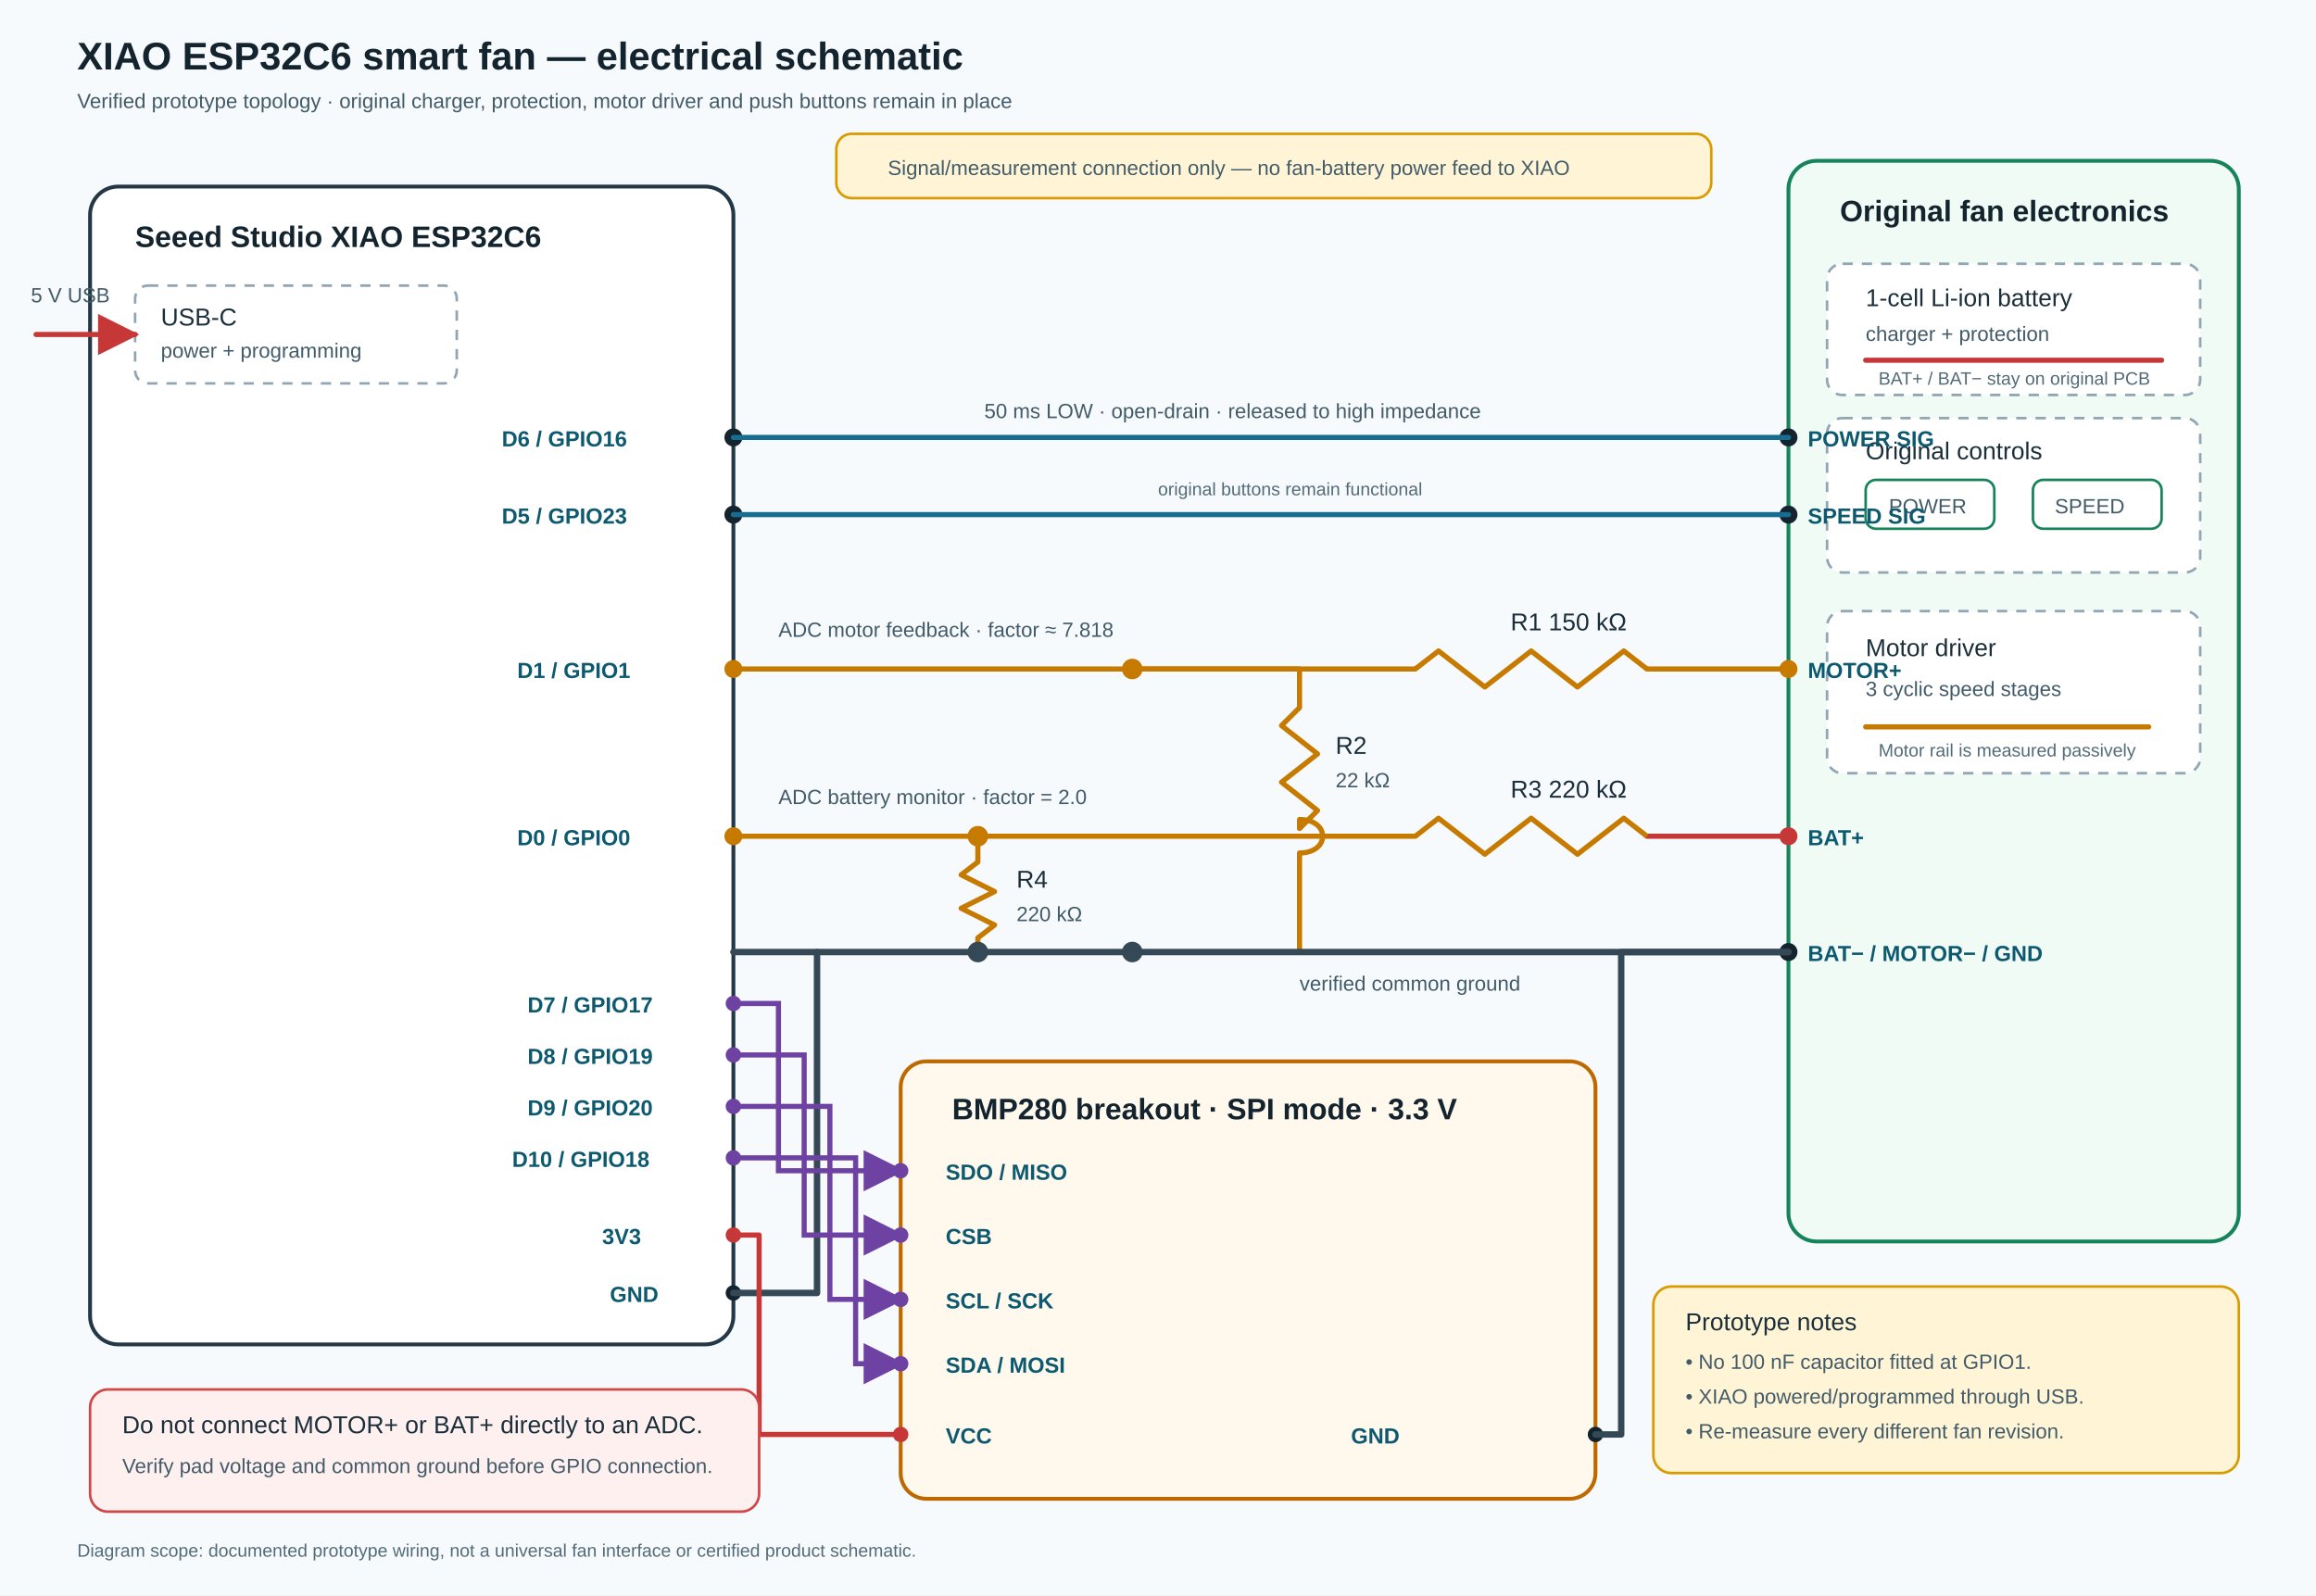
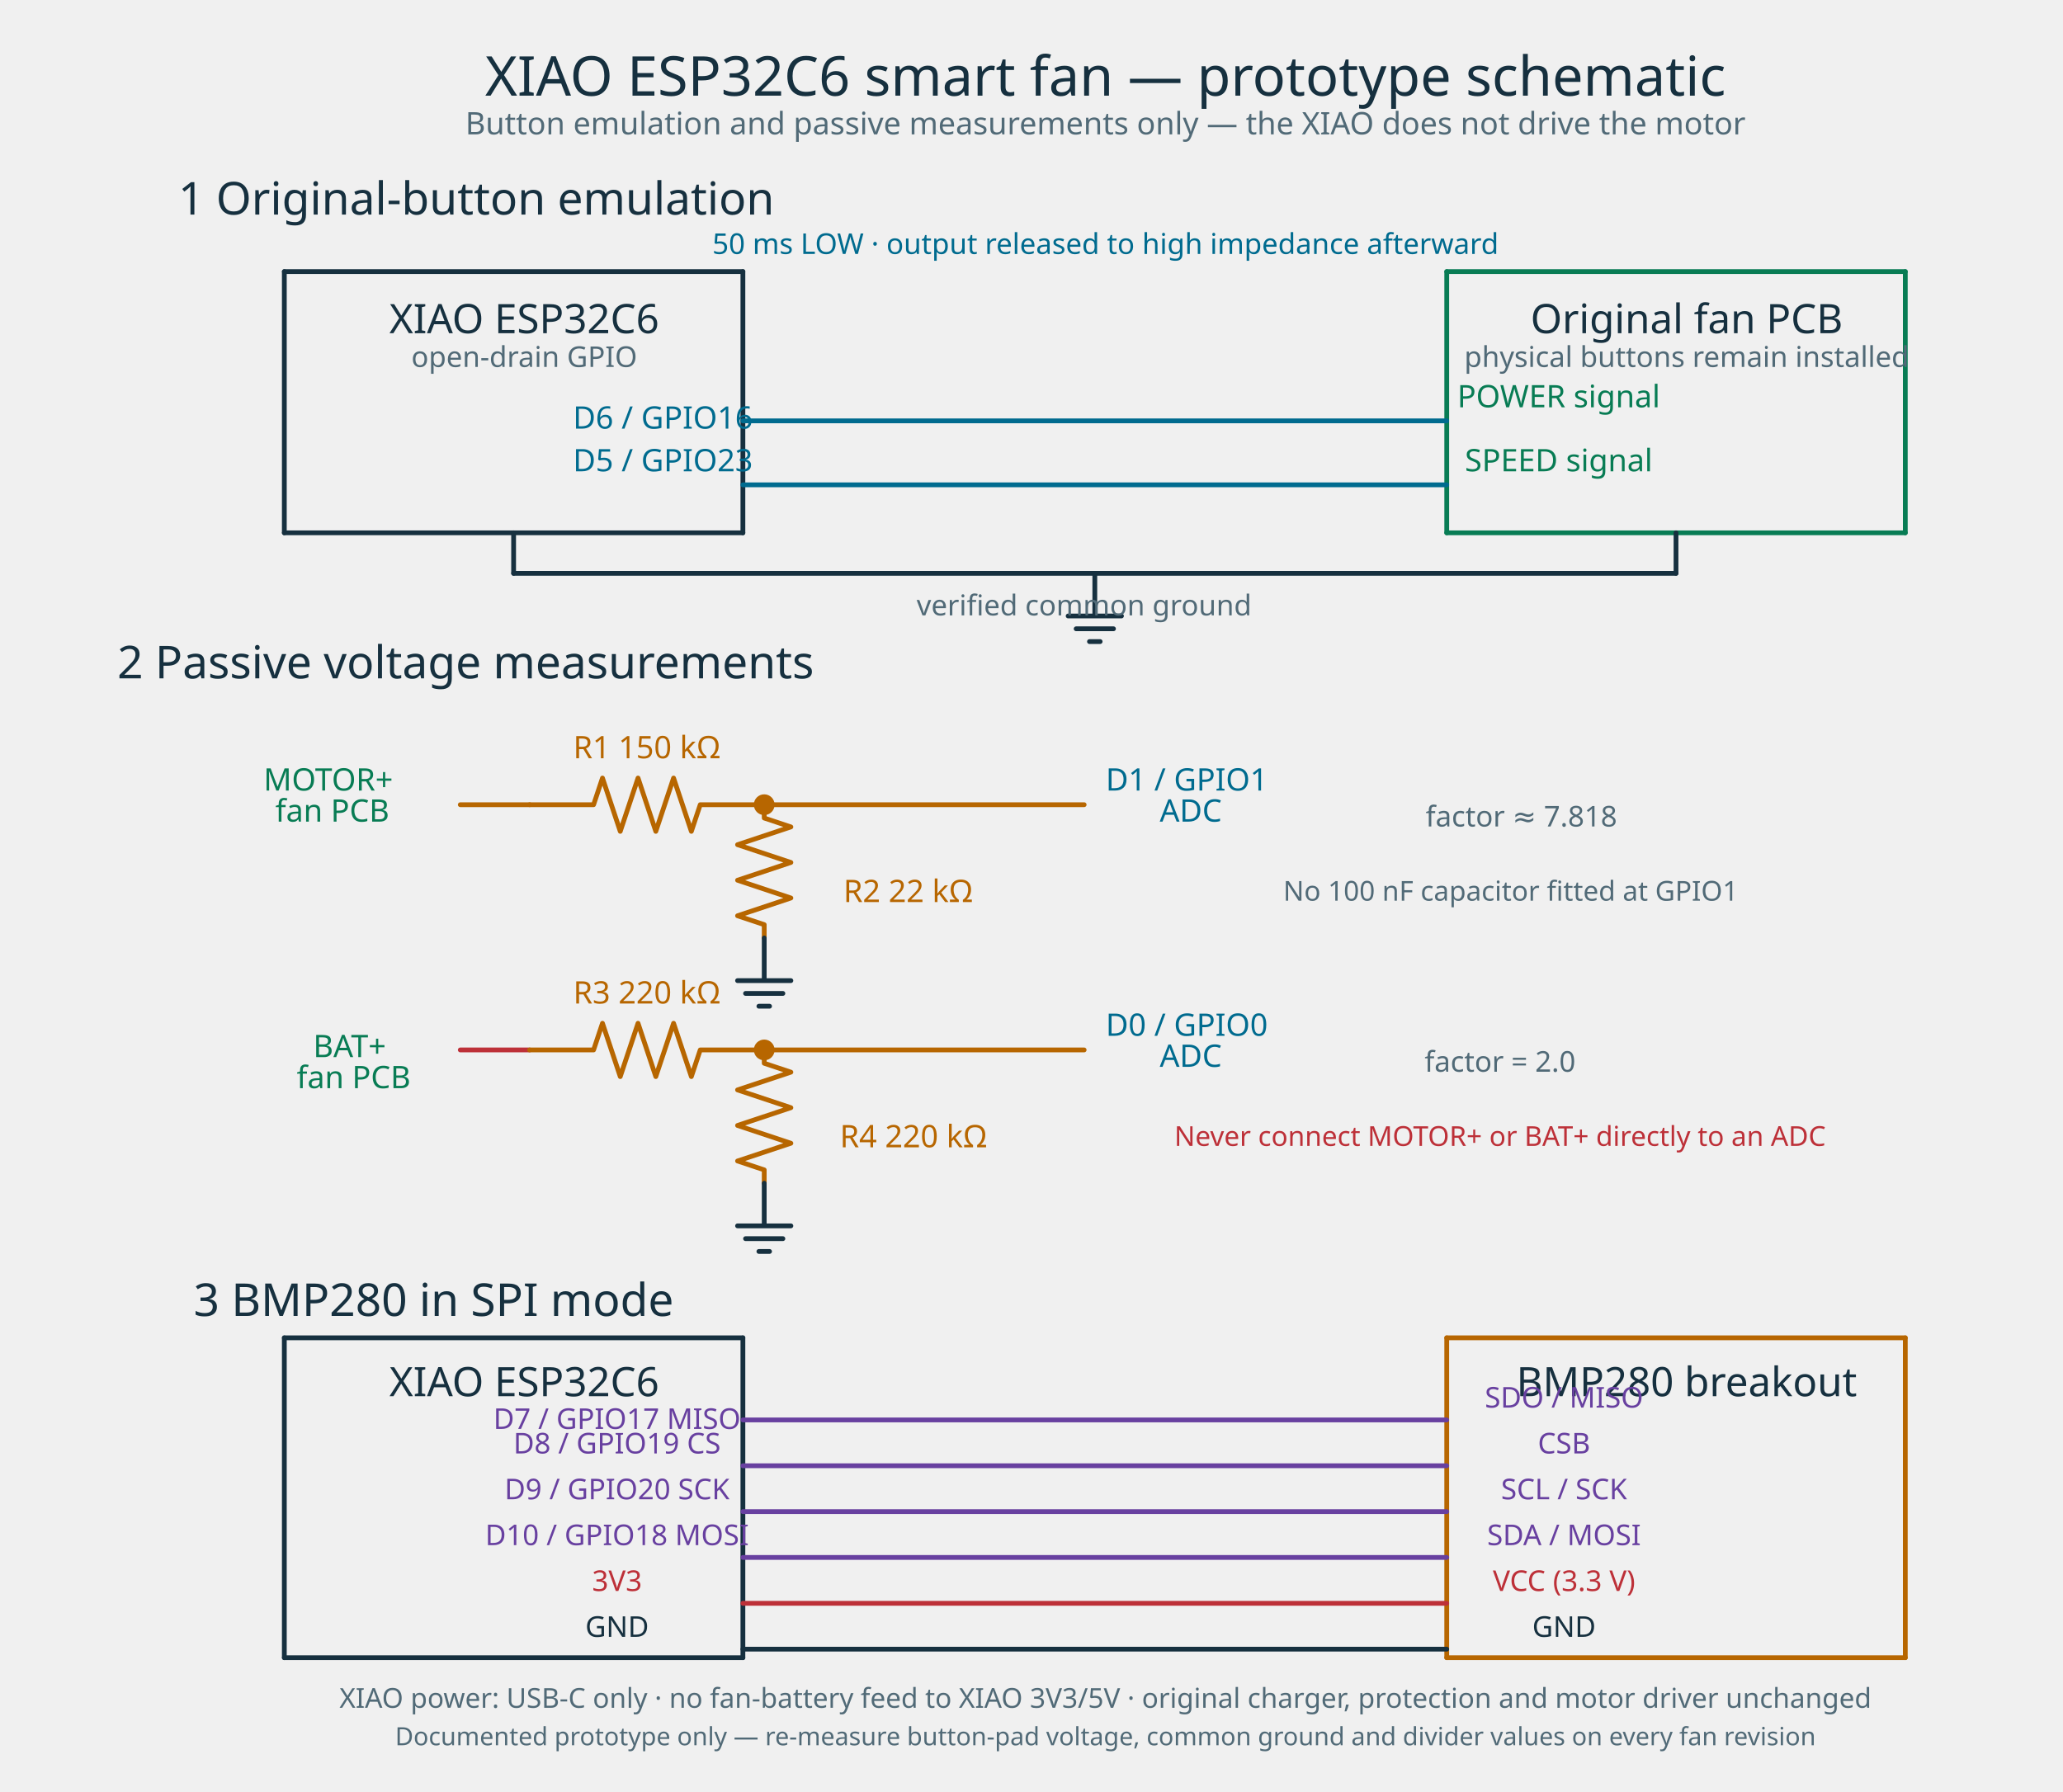
- <svg xmlns="http://www.w3.org/2000/svg" width="1800" height="1240" viewBox="0 0 1800 1240" role="img" aria-labelledby="title desc">
-   <defs>
-     <style>
-       .bg{fill:#f7fafc}.frame{fill:#fff;stroke:#243746;stroke-width:3}.fanbox{fill:#f1fbf6;stroke:#16835b;stroke-width:3}.sensorbox{fill:#fff8ed;stroke:#bd6900;stroke-width:3}.subbox{fill:#fff;stroke:#92a5b2;stroke-width:2;stroke-dasharray:8 7}.title{font:700 30px Arial,sans-serif;fill:#13242f}.head{font:700 23px Arial,sans-serif;fill:#13242f}.label{font:19px Arial,sans-serif;fill:#1b2f3b}.small{font:16px Arial,sans-serif;fill:#425b69}.tiny{font:14px Arial,sans-serif;fill:#526b78}.pin{font:700 17px Arial,sans-serif;fill:#0d5970}.net{fill:none;stroke:#176c91;stroke-width:4;stroke-linecap:round;stroke-linejoin:round}.sense{fill:none;stroke:#c77a00;stroke-width:4;stroke-linecap:round;stroke-linejoin:round}.power{fill:none;stroke:#c63838;stroke-width:4;stroke-linecap:round;stroke-linejoin:round}.ground{fill:none;stroke:#344955;stroke-width:5;stroke-linecap:round;stroke-linejoin:round}.spi{fill:none;stroke:#6e42a3;stroke-width:4;stroke-linecap:round}.boundary{fill:none;stroke:#d26723;stroke-width:3;stroke-dasharray:10 8}.node{fill:#13242f}.senseNode{fill:#c77a00}.gndfill{fill:#344955}.note{fill:#fff5d6;stroke:#d99b00;stroke-width:2}.danger{fill:#fff0f0;stroke:#cf4848;stroke-width:2}.white{fill:#fff}.r{fill:none;stroke:#c77a00;stroke-width:4;stroke-linejoin:round}.btn{fill:#fff;stroke:#16835b;stroke-width:2}.muted{fill:#6a7e89}
-     </style>
-     <marker id="arrowRed" viewBox="0 0 10 10" refX="9" refY="5" markerWidth="8" markerHeight="8" orient="auto-start-reverse">
-       <path d="M0 0L10 5L0 10Z" fill="#c63838" />
-     </marker>
-     <marker id="arrowPurple" viewBox="0 0 10 10" refX="9" refY="5" markerWidth="8" markerHeight="8" orient="auto-start-reverse">
-       <path d="M0 0L10 5L0 10Z" fill="#6e42a3" />
-     </marker>
-   </defs>
-   <rect width="1800" height="1240" class="bg" />
-   <text x="60" y="54" class="title">XIAO ESP32C6 smart fan — electrical schematic</text>
-   <text x="60" y="84" class="small">Verified prototype topology · original charger, protection, motor driver and push buttons remain in place</text>
-   <rect x="70" y="145" width="500" height="900" rx="22" class="frame" />
-   <text x="105" y="192" class="head">Seeed Studio XIAO ESP32C6</text>
-   <rect x="105" y="222" width="250" height="76" rx="10" class="subbox" />
-   <text x="125" y="253" class="label">USB-C</text>
-   <text x="125" y="278" class="small">power + programming</text>
-   <path d="M28 260H105" class="power" marker-end="url(#arrowRed)" />
-   <text x="24" y="235" class="small">5 V USB</text>
-   <text x="390" y="347" class="pin">D6 / GPIO16</text>
-   <circle cx="570" cy="340" r="7" class="node" />
-   <text x="390" y="407" class="pin">D5 / GPIO23</text>
-   <circle cx="570" cy="400" r="7" class="node" />
-   <text x="402" y="527" class="pin">D1 / GPIO1</text>
-   <circle cx="570" cy="520" r="7" class="senseNode" />
-   <text x="402" y="657" class="pin">D0 / GPIO0</text>
-   <circle cx="570" cy="650" r="7" class="senseNode" />
-   <text x="410" y="787" class="pin">D7 / GPIO17</text>
-   <text x="410" y="827" class="pin">D8 / GPIO19</text>
-   <text x="410" y="867" class="pin">D9 / GPIO20</text>
-   <text x="398" y="907" class="pin">D10 / GPIO18</text>
-   <text x="468" y="967" class="pin">3V3</text>
-   <text x="474" y="1012" class="pin">GND</text>
-   <circle cx="570" cy="780" r="6" fill="#6e42a3" />
-   <circle cx="570" cy="820" r="6" fill="#6e42a3" />
-   <circle cx="570" cy="860" r="6" fill="#6e42a3" />
-   <circle cx="570" cy="900" r="6" fill="#6e42a3" />
-   <circle cx="570" cy="960" r="6" fill="#c63838" />
-   <circle cx="570" cy="1005" r="6" class="node" />
-   <rect x="1390" y="125" width="350" height="840" rx="22" class="fanbox" />
-   <text x="1430" y="172" class="head">Original fan electronics</text>
-   <rect x="1420" y="205" width="290" height="102" rx="12" class="subbox" />
-   <text x="1450" y="238" class="label">1-cell Li-ion battery</text>
-   <text x="1450" y="265" class="small">charger + protection</text>
-   <path d="M1450 280H1680" class="power" />
-   <text x="1460" y="299" class="tiny">BAT+ / BAT− stay on original PCB</text>
-   <rect x="1420" y="325" width="290" height="120" rx="12" class="subbox" />
-   <text x="1450" y="357" class="label">Original controls</text>
-   <rect x="1450" y="373" width="100" height="38" rx="8" class="btn" />
-   <text x="1468" y="399" class="small">POWER</text>
-   <rect x="1580" y="373" width="100" height="38" rx="8" class="btn" />
-   <text x="1597" y="399" class="small">SPEED</text>
-   <rect x="1420" y="475" width="290" height="126" rx="12" class="subbox" />
-   <text x="1450" y="510" class="label">Motor driver</text>
-   <text x="1450" y="541" class="small">3 cyclic speed stages</text>
-   <path d="M1450 565H1670" class="sense" />
-   <text x="1460" y="588" class="tiny">Motor rail is measured passively</text>
-   <text x="1405" y="347" class="pin">POWER SIG</text>
-   <circle cx="1390" cy="340" r="7" class="node" />
-   <text x="1405" y="407" class="pin">SPEED SIG</text>
-   <circle cx="1390" cy="400" r="7" class="node" />
-   <text x="1405" y="527" class="pin">MOTOR+</text>
-   <circle cx="1390" cy="520" r="7" class="senseNode" />
-   <text x="1405" y="657" class="pin">BAT+</text>
-   <circle cx="1390" cy="650" r="7" fill="#c63838" />
-   <text x="1405" y="747" class="pin">BAT− / MOTOR− / GND</text>
-   <circle cx="1390" cy="740" r="7" class="node" />
-   <path d="M570 340H1390" class="net" />
-   <path d="M570 400H1390" class="net" />
-   <text x="765" y="325" class="small">50 ms LOW · open-drain · released to high impedance</text>
-   <text x="900" y="385" class="tiny">original buttons remain functional</text>
-   <path d="M1390 520H1280" class="sense" />
-   <path d="M1280 520l-18-14-36 28-36-28-36 28-36-28-18 14" class="r" />
-   <path d="M1100 520H570" class="sense" />
-   <text x="1174" y="490" class="label">R1 150 kΩ</text>
-   <circle cx="880" cy="520" r="8" class="senseNode" />
-   <path d="M880 520H1010V550" class="sense" />
-   <path d="M1010 550l-14 14 28 22-28 22 28 22-14 14" class="r" />
-   <path d="M1010 644V637C1034 637 1034 663 1010 663V740" class="sense" />
-   <text x="1038" y="586" class="label">R2</text>
-   <text x="1038" y="612" class="small">22 kΩ</text>
-   <text x="605" y="495" class="small">ADC motor feedback · factor ≈ 7.818</text>
-   <path d="M1390 650H1280" class="power" />
-   <path d="M1280 650l-18-14-36 28-36-28-36 28-36-28-18 14" class="r" />
-   <path d="M1100 650H570" class="sense" />
-   <text x="1174" y="620" class="label">R3 220 kΩ</text>
-   <circle cx="760" cy="650" r="8" class="senseNode" />
-   <path d="M760 650V670" class="sense" />
-   <path d="M760 670l-13 10 26 13-26 13 26 13-13 10" class="r" />
-   <path d="M760 729V740" class="sense" />
-   <text x="790" y="690" class="label">R4</text>
-   <text x="790" y="716" class="small">220 kΩ</text>
-   <text x="605" y="625" class="small">ADC battery monitor · factor = 2.0</text>
-   <path d="M570 740H1390" class="ground" />
-   <circle cx="760" cy="740" r="8" class="gndfill" />
-   <circle cx="880" cy="740" r="8" class="gndfill" />
-   <text x="1010" y="770" class="small">verified common ground</text>
-   <path d="M570 1005H635V740" class="ground" />
-   <rect x="700" y="825" width="540" height="340" rx="20" class="sensorbox" />
-   <text x="740" y="870" class="head">BMP280 breakout · SPI mode · 3.3 V</text>
-   <text x="735" y="917" class="pin">SDO / MISO</text>
-   <text x="735" y="967" class="pin">CSB</text>
-   <text x="735" y="1017" class="pin">SCL / SCK</text>
-   <text x="735" y="1067" class="pin">SDA / MOSI</text>
-   <text x="735" y="1122" class="pin">VCC</text>
-   <text x="1050" y="1122" class="pin">GND</text>
-   <circle cx="700" cy="910" r="6" fill="#6e42a3" />
-   <circle cx="700" cy="960" r="6" fill="#6e42a3" />
-   <circle cx="700" cy="1010" r="6" fill="#6e42a3" />
-   <circle cx="700" cy="1060" r="6" fill="#6e42a3" />
-   <circle cx="700" cy="1115" r="6" fill="#c63838" />
-   <circle cx="1240" cy="1115" r="6" class="node" />
-   <path d="M570 780H605V910H700" class="spi" marker-end="url(#arrowPurple)" />
-   <path d="M570 820H625V960H700" class="spi" marker-end="url(#arrowPurple)" />
-   <path d="M570 860H645V1010H700" class="spi" marker-end="url(#arrowPurple)" />
-   <path d="M570 900H665V1060H700" class="spi" marker-end="url(#arrowPurple)" />
-   <path d="M570 960H590V1115H700" class="power" />
-   <path d="M1240 1115H1260V740H1390" class="ground" />
-   <rect x="650" y="104" width="680" height="50" rx="12" class="note" />
-   <text x="690" y="136" class="small">Signal/measurement connection only — no fan-battery power feed to XIAO</text>
-   <rect x="1285" y="1000" width="455" height="145" rx="14" class="note" />
-   <text x="1310" y="1034" class="label">Prototype notes</text>
-   <text x="1310" y="1064" class="small">• No 100 nF capacitor fitted at GPIO1.</text>
-   <text x="1310" y="1091" class="small">• XIAO powered/programmed through USB.</text>
-   <text x="1310" y="1118" class="small">• Re-measure every different fan revision.</text>
-   <rect x="70" y="1080" width="520" height="95" rx="14" class="danger" />
-   <text x="95" y="1114" class="label">Do not connect MOTOR+ or BAT+ directly to an ADC.</text>
-   <text x="95" y="1145" class="small">Verify pad voltage and common ground before GPIO connection.</text>
-   <text x="60" y="1210" class="tiny">Diagram scope: documented prototype wiring, not a universal fan interface or certified product schematic.</text>
+ <svg xmlns="http://www.w3.org/2000/svg" xml:lang="en" height="749.989pt" width="863.561pt" viewBox="-87.771 -705.188 863.561 749.989" style="background-color:white;">
+   <path d="M 31.248,-482.112 L 127.224,-482.112 L 223.2,-482.112" style="stroke:#16303f;fill:none;stroke-width:2.0;stroke-dasharray:-;stroke-linecap:round;stroke-linejoin:round;" />
+   <path d="M 223.2,-482.112 L 223.2,-536.796 L 223.2,-591.48" style="stroke:#16303f;fill:none;stroke-width:2.0;stroke-dasharray:-;stroke-linecap:round;stroke-linejoin:round;" />
+   <path d="M 223.2,-591.48 L 127.224,-591.48 L 31.248,-591.48" style="stroke:#16303f;fill:none;stroke-width:2.0;stroke-dasharray:-;stroke-linecap:round;stroke-linejoin:round;" />
+   <path d="M 31.248,-591.48 L 31.248,-536.796 L 31.248,-482.112" style="stroke:#16303f;fill:none;stroke-width:2.0;stroke-dasharray:-;stroke-linecap:round;stroke-linejoin:round;" />
+   <path d="M 517.824,-482.112 L 613.8,-482.112 L 709.776,-482.112" style="stroke:#087c54;fill:none;stroke-width:2.0;stroke-dasharray:-;stroke-linecap:round;stroke-linejoin:round;" />
+   <path d="M 709.776,-482.112 L 709.776,-536.796 L 709.776,-591.48" style="stroke:#087c54;fill:none;stroke-width:2.0;stroke-dasharray:-;stroke-linecap:round;stroke-linejoin:round;" />
+   <path d="M 709.776,-591.48 L 613.8,-591.48 L 517.824,-591.48" style="stroke:#087c54;fill:none;stroke-width:2.0;stroke-dasharray:-;stroke-linecap:round;stroke-linejoin:round;" />
+   <path d="M 517.824,-591.48 L 517.824,-536.796 L 517.824,-482.112" style="stroke:#087c54;fill:none;stroke-width:2.0;stroke-dasharray:-;stroke-linecap:round;stroke-linejoin:round;" />
+   <path d="M 223.2,-528.984 L 370.512,-528.984 L 517.824,-528.984" style="stroke:#006b8f;fill:none;stroke-width:2.0;stroke-dasharray:-;stroke-linecap:round;stroke-linejoin:round;" />
+   <path d="M 223.2,-502.2 L 370.512,-502.2 L 517.824,-502.2" style="stroke:#006b8f;fill:none;stroke-width:2.0;stroke-dasharray:-;stroke-linecap:round;stroke-linejoin:round;" />
+   <path d="M 127.224,-482.112 L 127.224,-473.63 L 127.224,-465.149" style="stroke:#16303f;fill:none;stroke-width:2.0;stroke-dasharray:-;stroke-linecap:round;stroke-linejoin:round;" />
+   <path d="M 127.224,-465.149 L 370.512,-465.149 L 613.8,-465.149" style="stroke:#16303f;fill:none;stroke-width:2.0;stroke-dasharray:-;stroke-linecap:round;stroke-linejoin:round;" />
+   <path d="M 613.8,-465.149 L 613.8,-473.63 L 613.8,-482.112" style="stroke:#16303f;fill:none;stroke-width:2.0;stroke-dasharray:-;stroke-linecap:round;stroke-linejoin:round;" />
+   <path d="M 370.512,-465.149 L 370.512,-447.293 L 359.352,-447.293 L 381.672,-447.293 M 362.7,-441.936 L 378.324,-441.936 M 368.28,-436.579 L 372.744,-436.579" style="stroke:#16303f;fill:none;stroke-width:2.0;stroke-dasharray:-;stroke-linecap:round;stroke-linejoin:round;" />
+   <path d="M 104.904,-368.28 L 119.412,-368.28 L 133.92,-368.28" style="stroke:#b76600;fill:none;stroke-width:2.0;stroke-dasharray:-;stroke-linecap:round;stroke-linejoin:round;" />
+   <path d="M 133.92,-368.28 L 160.704,-368.28 L 164.424,-379.44 L 171.864,-357.12 L 179.304,-379.44 L 186.744,-357.12 L 194.184,-379.44 L 201.624,-357.12 L 205.344,-368.28 L 232.128,-368.28" style="stroke:#b76600;fill:none;stroke-width:2.0;stroke-dasharray:-;stroke-linecap:round;stroke-linejoin:round;" />
+   <path d="M 232.128,-368.28 L 299.088,-368.28 L 366.048,-368.28" style="stroke:#b76600;fill:none;stroke-width:2.0;stroke-dasharray:-;stroke-linecap:round;stroke-linejoin:round;" />
+   <path d="M 232.128,-368.28 L 232.128,-362.7 L 243.288,-358.98 L 220.968,-351.54 L 243.288,-344.1 L 220.968,-336.66 L 243.288,-329.22 L 220.968,-321.78 L 232.128,-318.06 L 232.128,-312.48" style="stroke:#b76600;fill:none;stroke-width:2.0;stroke-dasharray:-;stroke-linecap:round;stroke-linejoin:round;" />
+   <path d="M 232.128,-312.48 L 232.128,-294.624 L 220.968,-294.624 L 243.288,-294.624 M 224.316,-289.267 L 239.94,-289.267 M 229.896,-283.91 L 234.36,-283.91" style="stroke:#16303f;fill:none;stroke-width:2.0;stroke-dasharray:-;stroke-linecap:round;stroke-linejoin:round;" />
+   <path d="M 104.904,-265.608 L 119.412,-265.608 L 133.92,-265.608" style="stroke:#bd3038;fill:none;stroke-width:2.0;stroke-dasharray:-;stroke-linecap:round;stroke-linejoin:round;" />
+   <path d="M 133.92,-265.608 L 160.704,-265.608 L 164.424,-276.768 L 171.864,-254.448 L 179.304,-276.768 L 186.744,-254.448 L 194.184,-276.768 L 201.624,-254.448 L 205.344,-265.608 L 232.128,-265.608" style="stroke:#b76600;fill:none;stroke-width:2.0;stroke-dasharray:-;stroke-linecap:round;stroke-linejoin:round;" />
+   <path d="M 232.128,-265.608 L 299.088,-265.608 L 366.048,-265.608" style="stroke:#b76600;fill:none;stroke-width:2.0;stroke-dasharray:-;stroke-linecap:round;stroke-linejoin:round;" />
+   <path d="M 232.128,-265.608 L 232.128,-260.028 L 243.288,-256.308 L 220.968,-248.868 L 243.288,-241.428 L 220.968,-233.988 L 243.288,-226.548 L 220.968,-219.108 L 232.128,-215.388 L 232.128,-209.808" style="stroke:#b76600;fill:none;stroke-width:2.0;stroke-dasharray:-;stroke-linecap:round;stroke-linejoin:round;" />
+   <path d="M 232.128,-209.808 L 232.128,-191.952 L 220.968,-191.952 L 243.288,-191.952 M 224.316,-186.595 L 239.94,-186.595 M 229.896,-181.238 L 234.36,-181.238" style="stroke:#16303f;fill:none;stroke-width:2.0;stroke-dasharray:-;stroke-linecap:round;stroke-linejoin:round;" />
+   <path d="M 31.248,-11.16 L 127.224,-11.16 L 223.2,-11.16" style="stroke:#16303f;fill:none;stroke-width:2.0;stroke-dasharray:-;stroke-linecap:round;stroke-linejoin:round;" />
+   <path d="M 223.2,-11.16 L 223.2,-78.12 L 223.2,-145.08" style="stroke:#16303f;fill:none;stroke-width:2.0;stroke-dasharray:-;stroke-linecap:round;stroke-linejoin:round;" />
+   <path d="M 223.2,-145.08 L 127.224,-145.08 L 31.248,-145.08" style="stroke:#16303f;fill:none;stroke-width:2.0;stroke-dasharray:-;stroke-linecap:round;stroke-linejoin:round;" />
+   <path d="M 31.248,-145.08 L 31.248,-78.12 L 31.248,-11.16" style="stroke:#16303f;fill:none;stroke-width:2.0;stroke-dasharray:-;stroke-linecap:round;stroke-linejoin:round;" />
+   <path d="M 517.824,-11.16 L 613.8,-11.16 L 709.776,-11.16" style="stroke:#b76600;fill:none;stroke-width:2.0;stroke-dasharray:-;stroke-linecap:round;stroke-linejoin:round;" />
+   <path d="M 709.776,-11.16 L 709.776,-78.12 L 709.776,-145.08" style="stroke:#b76600;fill:none;stroke-width:2.0;stroke-dasharray:-;stroke-linecap:round;stroke-linejoin:round;" />
+   <path d="M 709.776,-145.08 L 613.8,-145.08 L 517.824,-145.08" style="stroke:#b76600;fill:none;stroke-width:2.0;stroke-dasharray:-;stroke-linecap:round;stroke-linejoin:round;" />
+   <path d="M 517.824,-145.08 L 517.824,-78.12 L 517.824,-11.16" style="stroke:#b76600;fill:none;stroke-width:2.0;stroke-dasharray:-;stroke-linecap:round;stroke-linejoin:round;" />
+   <path d="M 223.2,-110.707 L 370.512,-110.707 L 517.824,-110.707" style="stroke:#6840a0;fill:none;stroke-width:2.0;stroke-dasharray:-;stroke-linecap:round;stroke-linejoin:round;" />
+   <path d="M 223.2,-91.512 L 370.512,-91.512 L 517.824,-91.512" style="stroke:#6840a0;fill:none;stroke-width:2.0;stroke-dasharray:-;stroke-linecap:round;stroke-linejoin:round;" />
+   <path d="M 223.2,-72.317 L 370.512,-72.317 L 517.824,-72.317" style="stroke:#6840a0;fill:none;stroke-width:2.0;stroke-dasharray:-;stroke-linecap:round;stroke-linejoin:round;" />
+   <path d="M 223.2,-53.122 L 370.512,-53.122 L 517.824,-53.122" style="stroke:#6840a0;fill:none;stroke-width:2.0;stroke-dasharray:-;stroke-linecap:round;stroke-linejoin:round;" />
+   <path d="M 223.2,-33.926 L 370.512,-33.926 L 517.824,-33.926" style="stroke:#bd3038;fill:none;stroke-width:2.0;stroke-dasharray:-;stroke-linecap:round;stroke-linejoin:round;" />
+   <path d="M 223.2,-14.731 L 370.512,-14.731 L 517.824,-14.731" style="stroke:#16303f;fill:none;stroke-width:2.0;stroke-dasharray:-;stroke-linecap:round;stroke-linejoin:round;" />
+   <text x="374.976" y="-697.064" dominant-baseline="central" fill="#16303f" font-size="23" font-family="sans" text-anchor="middle">
+     <tspan x="374.976" dy="23">XIAO ESP32C6 smart fan — prototype schematic</tspan>
+   </text>
+   <text x="374.976" y="-666.976" dominant-baseline="central" fill="#516a77" font-size="13" font-family="sans" text-anchor="middle">
+     <tspan x="374.976" dy="13">Button emulation and passive measurements only — the XIAO does not drive the motor</tspan>
+   </text>
+   <text x="111.6" y="-641.728" dominant-baseline="central" fill="#16303f" font-size="19" font-family="sans" text-anchor="middle">
+     <tspan x="111.6" dy="19">1  Original-button emulation</tspan>
+   </text>
+   <text x="131.688" y="-589.285" dominant-baseline="central" fill="#16303f" font-size="17" font-family="sans" text-anchor="middle">
+     <tspan x="131.688" dy="17">XIAO ESP32C6</tspan>
+   </text>
+   <text x="131.688" y="-568.214" dominant-baseline="central" fill="#516a77" font-size="12" font-family="sans" text-anchor="middle">
+     <tspan x="131.688" dy="12">open-drain GPIO</tspan>
+   </text>
+   <text x="618.264" y="-589.285" dominant-baseline="central" fill="#16303f" font-size="17" font-family="sans" text-anchor="middle">
+     <tspan x="618.264" dy="17">Original fan PCB</tspan>
+   </text>
+   <text x="618.264" y="-568.214" dominant-baseline="central" fill="#516a77" font-size="12" font-family="sans" text-anchor="middle">
+     <tspan x="618.264" dy="12">physical buttons remain installed</tspan>
+   </text>
+   <text x="189.72" y="-543.77" dominant-baseline="central" fill="#006b8f" font-size="13" font-family="sans" text-anchor="middle">
+     <tspan x="189.72" dy="13">D6 / GPIO16</tspan>
+   </text>
+   <text x="564.696" y="-552.698" dominant-baseline="central" fill="#087c54" font-size="13" font-family="sans" text-anchor="middle">
+     <tspan x="564.696" dy="13">POWER signal</tspan>
+   </text>
+   <text x="189.72" y="-525.914" dominant-baseline="central" fill="#006b8f" font-size="13" font-family="sans" text-anchor="middle">
+     <tspan x="189.72" dy="13">D5 / GPIO23</tspan>
+   </text>
+   <text x="564.696" y="-525.914" dominant-baseline="central" fill="#087c54" font-size="13" font-family="sans" text-anchor="middle">
+     <tspan x="564.696" dy="13">SPEED signal</tspan>
+   </text>
+   <text x="374.976" y="-615.533" dominant-baseline="central" fill="#006b8f" font-size="12" font-family="sans" text-anchor="middle">
+     <tspan x="374.976" dy="12">50 ms LOW · output released to high impedance afterward</tspan>
+   </text>
+   <text x="366.048" y="-464.203" dominant-baseline="central" fill="#516a77" font-size="12" font-family="sans" text-anchor="middle">
+     <tspan x="366.048" dy="12">verified common ground</tspan>
+   </text>
+   <text x="107.136" y="-447.544" dominant-baseline="central" fill="#16303f" font-size="19" font-family="sans" text-anchor="middle">
+     <tspan x="107.136" dy="19">2  Passive voltage measurements</tspan>
+   </text>
+   <text x="51.336" y="-392.244" dominant-baseline="central" fill="#087c54" font-size="13" font-family="sans" text-anchor="middle">
+     <tspan x="51.336" dy="13">MOTOR+</tspan>
+     <tspan x="51.336" dy="13">fan PCB</tspan>
+   </text>
+   <text x="183.024" y="-396.904" dominant-baseline="ideographic" fill="#b76600" font-size="13" font-family="sans" text-anchor="middle">
+     <tspan x="183.024" dy="13">R1  150 kΩ</tspan>
+   </text>
+   <text x="410.688" y="-392.244" dominant-baseline="central" fill="#006b8f" font-size="13" font-family="sans" text-anchor="middle">
+     <tspan x="410.688" dy="13">D1 / GPIO1</tspan>
+     <tspan x="410.688" dy="13">ADC</tspan>
+   </text>
+   <text x="292.392" y="-345.568" dominant-baseline="central" fill="#b76600" font-size="13" font-family="sans" text-anchor="middle">
+     <tspan x="292.392" dy="13">R2  22 kΩ</tspan>
+   </text>
+   <text x="549.072" y="-375.816" dominant-baseline="central" fill="#516a77" font-size="12" font-family="sans" text-anchor="middle">
+     <tspan x="549.072" dy="12">factor ≈ 7.818</tspan>
+   </text>
+   <text x="60.264" y="-280.644" dominant-baseline="central" fill="#087c54" font-size="13" font-family="sans" text-anchor="middle">
+     <tspan x="60.264" dy="13">BAT+</tspan>
+     <tspan x="60.264" dy="13">fan PCB</tspan>
+   </text>
+   <text x="183.024" y="-294.232" dominant-baseline="ideographic" fill="#b76600" font-size="13" font-family="sans" text-anchor="middle">
+     <tspan x="183.024" dy="13">R3  220 kΩ</tspan>
+   </text>
+   <text x="410.688" y="-289.572" dominant-baseline="central" fill="#006b8f" font-size="13" font-family="sans" text-anchor="middle">
+     <tspan x="410.688" dy="13">D0 / GPIO0</tspan>
+     <tspan x="410.688" dy="13">ADC</tspan>
+   </text>
+   <text x="294.624" y="-242.896" dominant-baseline="central" fill="#b76600" font-size="13" font-family="sans" text-anchor="middle">
+     <tspan x="294.624" dy="13">R4  220 kΩ</tspan>
+   </text>
+   <text x="540.144" y="-273.144" dominant-baseline="central" fill="#516a77" font-size="12" font-family="sans" text-anchor="middle">
+     <tspan x="540.144" dy="12">factor = 2.0</tspan>
+   </text>
+   <text x="544.608" y="-344.068" dominant-baseline="central" fill="#516a77" font-size="11.5" font-family="sans" text-anchor="middle">
+     <tspan x="544.608" dy="11.5">No 100 nF capacitor fitted at GPIO1</tspan>
+   </text>
+   <text x="540.144" y="-241.396" dominant-baseline="central" fill="#bd3038" font-size="11.5" font-family="sans" text-anchor="middle">
+     <tspan x="540.144" dy="11.5">Never connect MOTOR+ or BAT+ directly to an ADC</tspan>
+   </text>
+   <text x="93.744" y="-180.597" dominant-baseline="central" fill="#16303f" font-size="19" font-family="sans" text-anchor="middle">
+     <tspan x="93.744" dy="19">3  BMP280 in SPI mode</tspan>
+   </text>
+   <text x="131.688" y="-144.224" dominant-baseline="central" fill="#16303f" font-size="17" font-family="sans" text-anchor="middle">
+     <tspan x="131.688" dy="17">XIAO ESP32C6</tspan>
+   </text>
+   <text x="618.264" y="-144.224" dominant-baseline="central" fill="#16303f" font-size="17" font-family="sans" text-anchor="middle">
+     <tspan x="618.264" dy="17">BMP280 breakout</tspan>
+   </text>
+   <text x="170.525" y="-123.6" dominant-baseline="central" fill="#6840a0" font-size="12" font-family="sans" text-anchor="middle">
+     <tspan x="170.525" dy="12">D7 / GPIO17  MISO</tspan>
+   </text>
+   <text x="566.928" y="-132.528" dominant-baseline="central" fill="#6840a0" font-size="12" font-family="sans" text-anchor="middle">
+     <tspan x="566.928" dy="12">SDO / MISO</tspan>
+   </text>
+   <text x="170.525" y="-113.333" dominant-baseline="central" fill="#6840a0" font-size="12" font-family="sans" text-anchor="middle">
+     <tspan x="170.525" dy="12">D8 / GPIO19  CS</tspan>
+   </text>
+   <text x="566.928" y="-113.333" dominant-baseline="central" fill="#6840a0" font-size="12" font-family="sans" text-anchor="middle">
+     <tspan x="566.928" dy="12">CSB</tspan>
+   </text>
+   <text x="170.525" y="-94.138" dominant-baseline="central" fill="#6840a0" font-size="12" font-family="sans" text-anchor="middle">
+     <tspan x="170.525" dy="12">D9 / GPIO20  SCK</tspan>
+   </text>
+   <text x="566.928" y="-94.138" dominant-baseline="central" fill="#6840a0" font-size="12" font-family="sans" text-anchor="middle">
+     <tspan x="566.928" dy="12">SCL / SCK</tspan>
+   </text>
+   <text x="170.525" y="-74.942" dominant-baseline="central" fill="#6840a0" font-size="12" font-family="sans" text-anchor="middle">
+     <tspan x="170.525" dy="12">D10 / GPIO18  MOSI</tspan>
+   </text>
+   <text x="566.928" y="-74.942" dominant-baseline="central" fill="#6840a0" font-size="12" font-family="sans" text-anchor="middle">
+     <tspan x="566.928" dy="12">SDA / MOSI</tspan>
+   </text>
+   <text x="170.525" y="-55.747" dominant-baseline="central" fill="#bd3038" font-size="12" font-family="sans" text-anchor="middle">
+     <tspan x="170.525" dy="12">3V3</tspan>
+   </text>
+   <text x="566.928" y="-55.747" dominant-baseline="central" fill="#bd3038" font-size="12" font-family="sans" text-anchor="middle">
+     <tspan x="566.928" dy="12">VCC (3.3 V)</tspan>
+   </text>
+   <text x="170.525" y="-36.552" dominant-baseline="central" fill="#16303f" font-size="12" font-family="sans" text-anchor="middle">
+     <tspan x="170.525" dy="12">GND</tspan>
+   </text>
+   <text x="566.928" y="-36.552" dominant-baseline="central" fill="#16303f" font-size="12" font-family="sans" text-anchor="middle">
+     <tspan x="566.928" dy="12">GND</tspan>
+   </text>
+   <text x="374.976" y="-6.143" dominant-baseline="central" fill="#516a77" font-size="11.5" font-family="sans" text-anchor="middle">
+     <tspan x="374.976" dy="11.5">XIAO power: USB-C only · no fan-battery feed to XIAO 3V3/5V · original charger, protection and motor driver unchanged</tspan>
+   </text>
+   <text x="374.976" y="10.927" dominant-baseline="central" fill="#516a77" font-size="10.5" font-family="sans" text-anchor="middle">
+     <tspan x="374.976" dy="10.5">Documented prototype only — re-measure button-pad voltage, common ground and divider values on every fan revision</tspan>
+   </text>
+   <circle cx="232.128" cy="-368.28" r="3.348" style="stroke:#b76600;fill:#b76600;stroke-width:2.0;stroke-dasharray:-;" />
+   <circle cx="232.128" cy="-265.608" r="3.348" style="stroke:#b76600;fill:#b76600;stroke-width:2.0;stroke-dasharray:-;" />
</svg>
